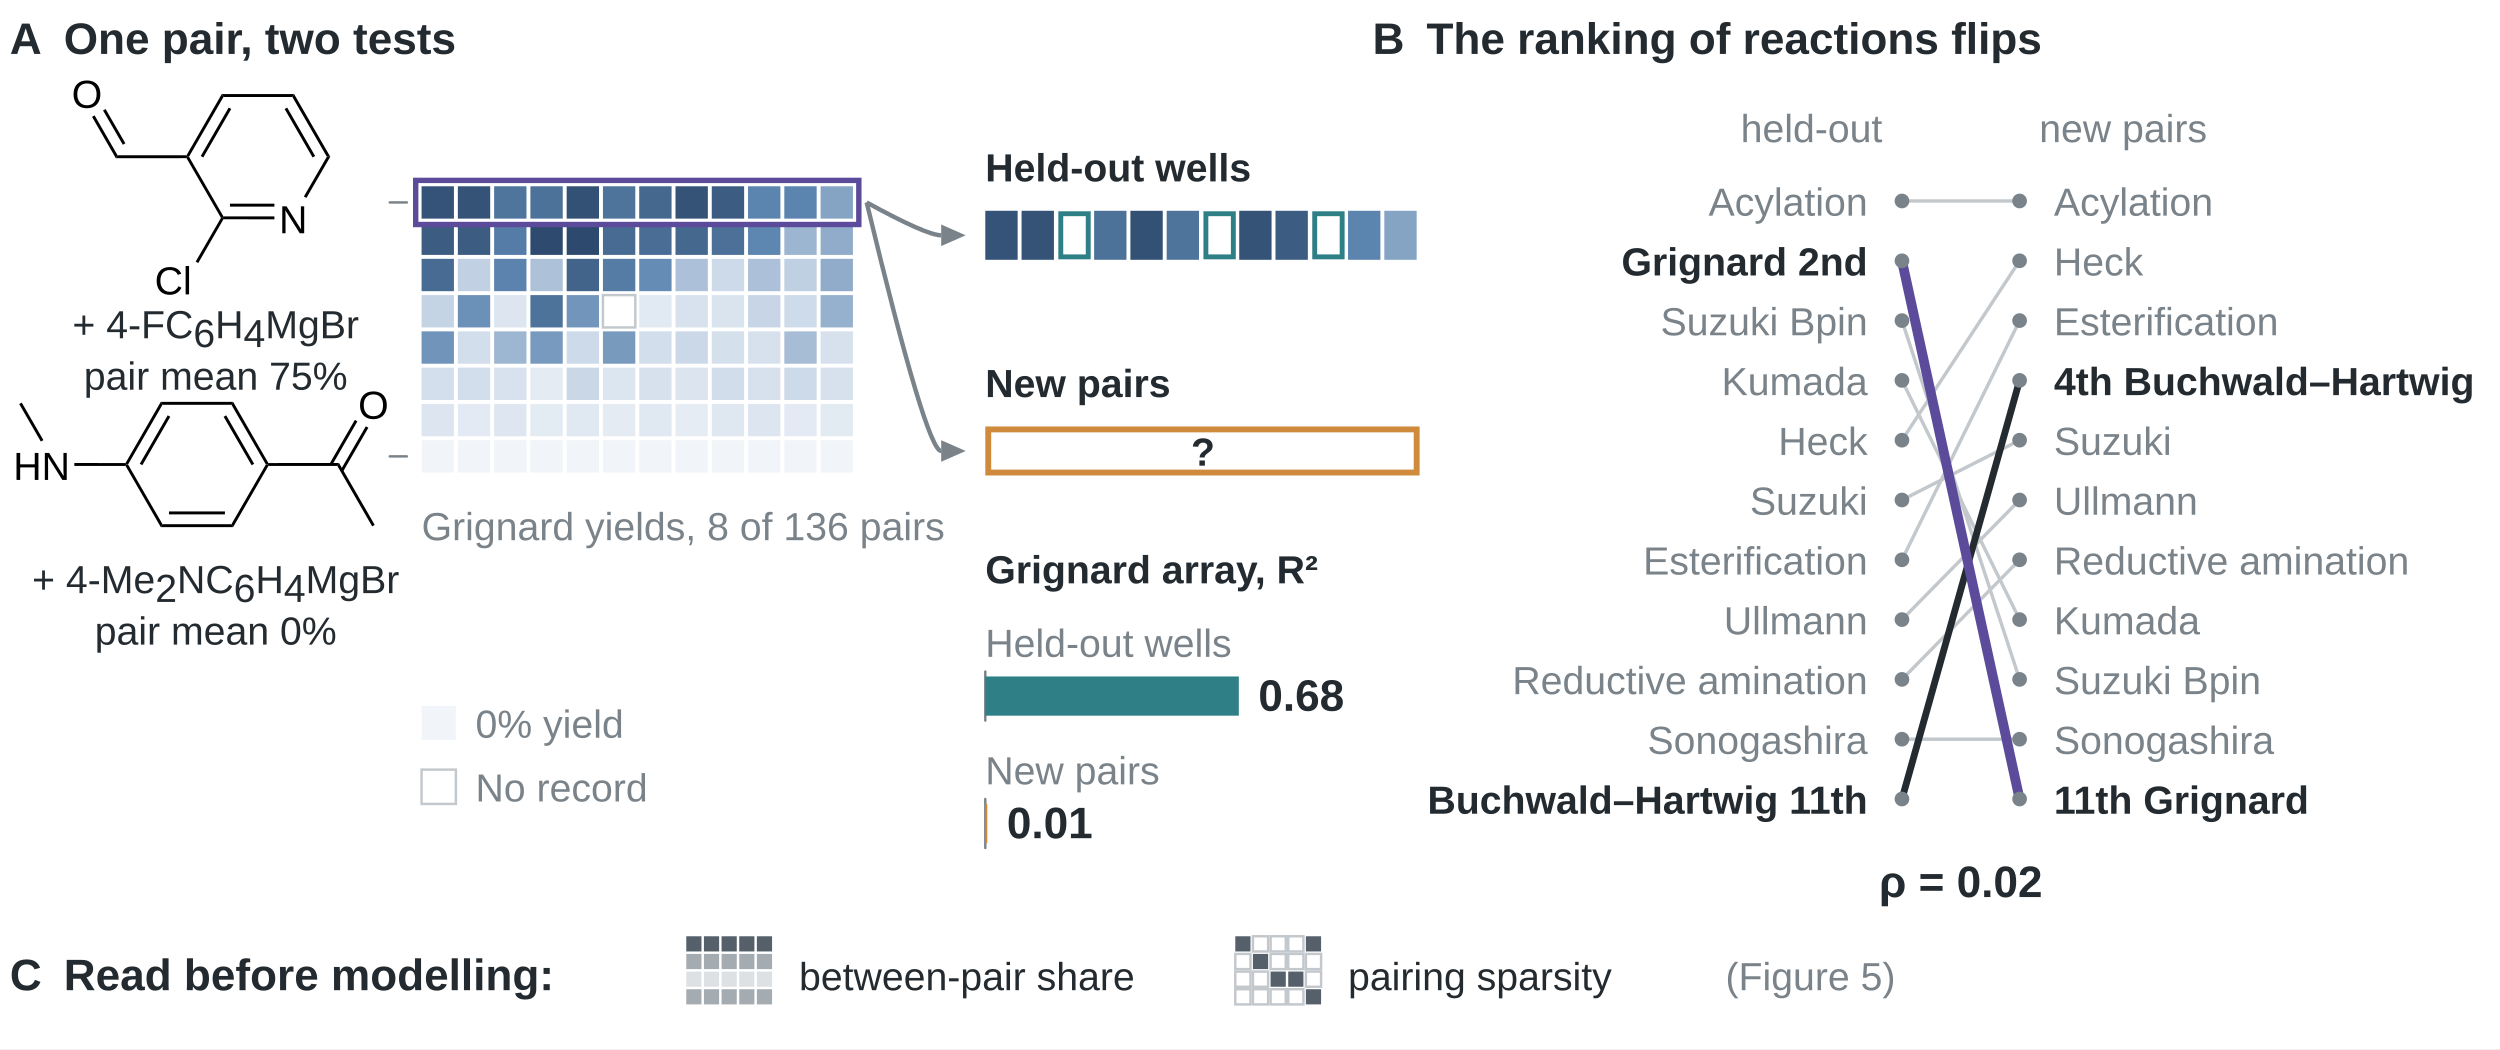
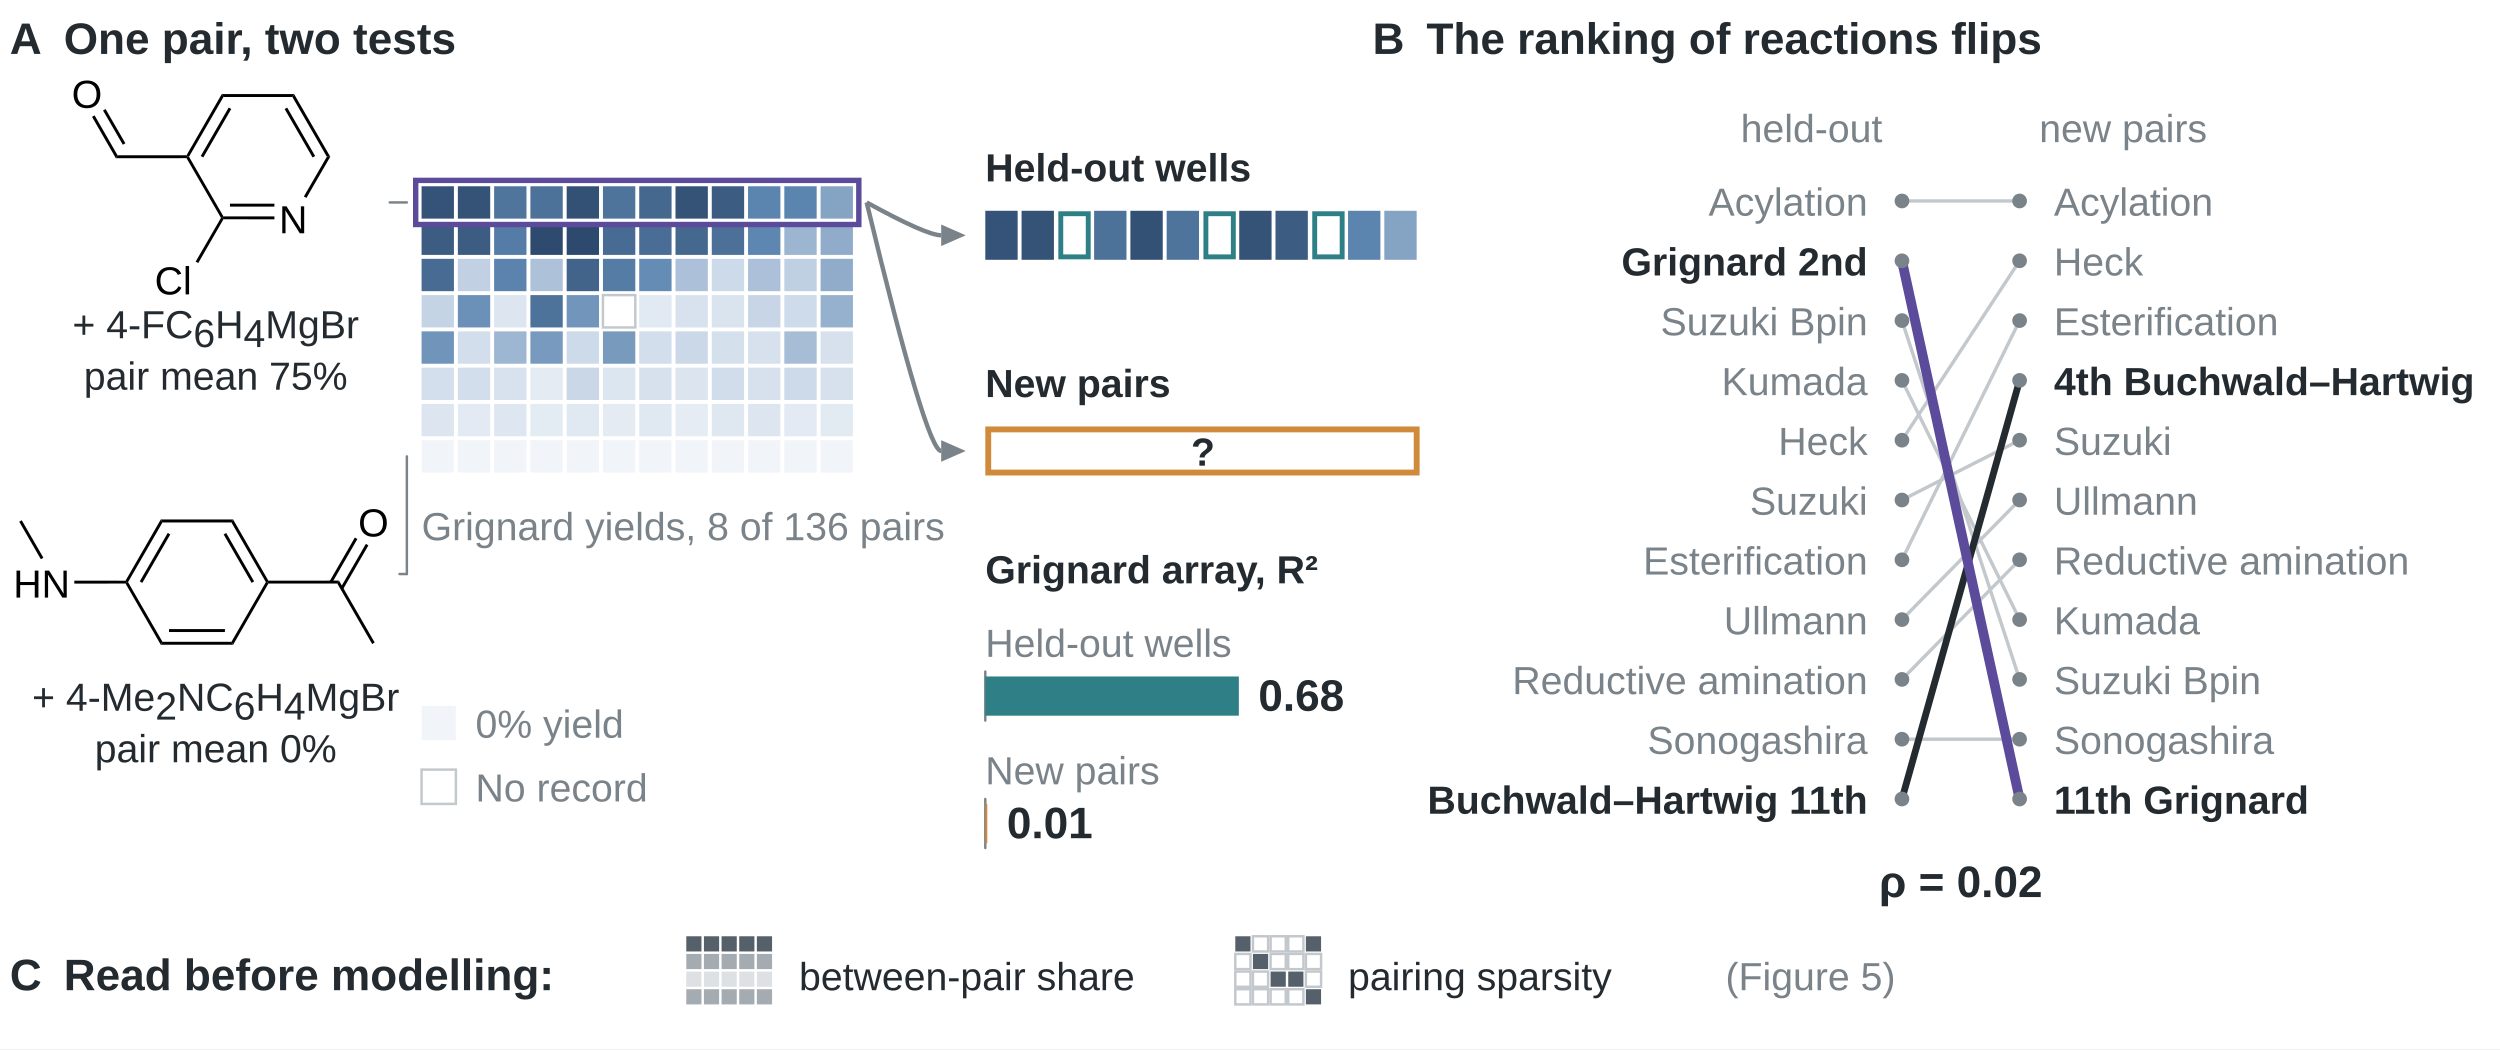
<svg xmlns="http://www.w3.org/2000/svg" width="180mm" height="75.529mm" viewBox="0 0 510 214">
  <rect width="510" height="214" fill="white" />
  <g id="A-one-pair-two-tests">
    <text x="2.0" y="11.0" font-family="Arial" font-size="9" font-weight="bold" text-anchor="start" fill="#242b30">A</text>
    <text x="13.0" y="11.0" font-family="Arial" font-size="9" font-weight="bold" text-anchor="start" fill="#242b30">One pair, two tests</text>
    <g id="A-measured-cells">
      <rect x="86" y="38" width="6.6" height="6.6" rx="0" fill="#355379" stroke="none" stroke-width="0.5" />
      <rect x="93.4" y="38" width="6.6" height="6.6" rx="0" fill="#345377" stroke="none" stroke-width="0.5" />
      <rect x="100.8" y="38" width="6.6" height="6.6" rx="0" fill="#4f759d" stroke="none" stroke-width="0.5" />
      <rect x="108.2" y="38" width="6.6" height="6.6" rx="0" fill="#4d729a" stroke="none" stroke-width="0.5" />
      <rect x="115.6" y="38" width="6.6" height="6.6" rx="0" fill="#335175" stroke="none" stroke-width="0.5" />
      <rect x="123" y="38" width="6.6" height="6.6" rx="0" fill="#4f749c" stroke="none" stroke-width="0.5" />
      <rect x="130.4" y="38" width="6.6" height="6.6" rx="0" fill="#45688e" stroke="none" stroke-width="0.5" />
      <rect x="137.8" y="38" width="6.6" height="6.6" rx="0" fill="#345377" stroke="none" stroke-width="0.5" />
      <rect x="145.2" y="38" width="6.6" height="6.6" rx="0" fill="#3c5c82" stroke="none" stroke-width="0.5" />
      <rect x="152.6" y="38" width="6.6" height="6.6" rx="0" fill="#5b84ae" stroke="none" stroke-width="0.5" />
      <rect x="160" y="38" width="6.6" height="6.6" rx="0" fill="#5b84ae" stroke="none" stroke-width="0.5" />
      <rect x="167.4" y="38" width="6.6" height="6.6" rx="0" fill="#85a4c4" stroke="none" stroke-width="0.5" />
      <rect x="86" y="45.4" width="6.6" height="6.6" rx="0" fill="#3c5c82" stroke="none" stroke-width="0.5" />
      <rect x="93.4" y="45.4" width="6.6" height="6.6" rx="0" fill="#3c5c82" stroke="none" stroke-width="0.5" />
      <rect x="100.8" y="45.4" width="6.6" height="6.6" rx="0" fill="#557ca6" stroke="none" stroke-width="0.5" />
      <rect x="108.2" y="45.4" width="6.6" height="6.6" rx="0" fill="#2e4b6f" stroke="none" stroke-width="0.5" />
      <rect x="115.6" y="45.4" width="6.6" height="6.6" rx="0" fill="#2d496d" stroke="none" stroke-width="0.5" />
      <rect x="123" y="45.4" width="6.6" height="6.6" rx="0" fill="#486b93" stroke="none" stroke-width="0.5" />
      <rect x="130.4" y="45.4" width="6.6" height="6.6" rx="0" fill="#496d95" stroke="none" stroke-width="0.5" />
      <rect x="137.8" y="45.4" width="6.6" height="6.6" rx="0" fill="#45688e" stroke="none" stroke-width="0.5" />
      <rect x="145.2" y="45.4" width="6.6" height="6.6" rx="0" fill="#4c7098" stroke="none" stroke-width="0.5" />
      <rect x="152.6" y="45.4" width="6.6" height="6.6" rx="0" fill="#5d86b0" stroke="none" stroke-width="0.5" />
      <rect x="160" y="45.4" width="6.6" height="6.6" rx="0" fill="#9cb5d0" stroke="none" stroke-width="0.5" />
      <rect x="167.4" y="45.4" width="6.6" height="6.6" rx="0" fill="#90acca" stroke="none" stroke-width="0.5" />
      <rect x="86" y="52.8" width="6.6" height="6.6" rx="0" fill="#486b93" stroke="none" stroke-width="0.5" />
      <rect x="93.4" y="52.8" width="6.6" height="6.6" rx="0" fill="#c1d1e3" stroke="none" stroke-width="0.5" />
      <rect x="100.8" y="52.8" width="6.6" height="6.6" rx="0" fill="#5b83ad" stroke="none" stroke-width="0.5" />
      <rect x="108.2" y="52.8" width="6.6" height="6.6" rx="0" fill="#adc2d9" stroke="none" stroke-width="0.5" />
      <rect x="115.6" y="52.8" width="6.6" height="6.6" rx="0" fill="#42648a" stroke="none" stroke-width="0.5" />
      <rect x="123" y="52.8" width="6.6" height="6.6" rx="0" fill="#557ca4" stroke="none" stroke-width="0.5" />
      <rect x="130.4" y="52.8" width="6.6" height="6.6" rx="0" fill="#648cb4" stroke="none" stroke-width="0.5" />
      <rect x="137.8" y="52.8" width="6.6" height="6.6" rx="0" fill="#acc1d9" stroke="none" stroke-width="0.5" />
      <rect x="145.2" y="52.8" width="6.6" height="6.6" rx="0" fill="#cddae9" stroke="none" stroke-width="0.5" />
      <rect x="152.6" y="52.8" width="6.6" height="6.6" rx="0" fill="#acc1d9" stroke="none" stroke-width="0.5" />
      <rect x="160" y="52.8" width="6.6" height="6.6" rx="0" fill="#c0d0e3" stroke="none" stroke-width="0.5" />
      <rect x="167.4" y="52.8" width="6.6" height="6.6" rx="0" fill="#90acca" stroke="none" stroke-width="0.5" />
      <rect x="86" y="60.2" width="6.6" height="6.6" rx="0" fill="#c5d4e5" stroke="none" stroke-width="0.5" />
      <rect x="93.4" y="60.2" width="6.6" height="6.6" rx="0" fill="#6c91b8" stroke="none" stroke-width="0.5" />
      <rect x="100.8" y="60.2" width="6.6" height="6.6" rx="0" fill="#dce5f0" stroke="none" stroke-width="0.5" />
      <rect x="108.2" y="60.2" width="6.6" height="6.6" rx="0" fill="#4e739b" stroke="none" stroke-width="0.5" />
      <rect x="115.6" y="60.2" width="6.6" height="6.6" rx="0" fill="#7296bb" stroke="none" stroke-width="0.5" />
      <rect x="123" y="60.2" width="6.6" height="6.6" rx="0" fill="#ffffff" stroke="#c3c8cd" stroke-width="0.5" />
      <rect x="130.4" y="60.2" width="6.6" height="6.6" rx="0" fill="#e1e9f2" stroke="none" stroke-width="0.5" />
      <rect x="137.8" y="60.2" width="6.6" height="6.6" rx="0" fill="#d8e2ee" stroke="none" stroke-width="0.5" />
      <rect x="145.2" y="60.2" width="6.6" height="6.6" rx="0" fill="#dae4ef" stroke="none" stroke-width="0.5" />
      <rect x="152.6" y="60.2" width="6.6" height="6.6" rx="0" fill="#c7d5e6" stroke="none" stroke-width="0.5" />
      <rect x="160" y="60.2" width="6.6" height="6.6" rx="0" fill="#cedbea" stroke="none" stroke-width="0.5" />
      <rect x="167.4" y="60.2" width="6.6" height="6.6" rx="0" fill="#96b1cd" stroke="none" stroke-width="0.5" />
      <rect x="86" y="67.6" width="6.6" height="6.6" rx="0" fill="#7094ba" stroke="none" stroke-width="0.5" />
      <rect x="93.4" y="67.6" width="6.6" height="6.6" rx="0" fill="#d2deeb" stroke="none" stroke-width="0.5" />
      <rect x="100.8" y="67.6" width="6.6" height="6.6" rx="0" fill="#9db6d1" stroke="none" stroke-width="0.5" />
      <rect x="108.2" y="67.6" width="6.6" height="6.6" rx="0" fill="#789abe" stroke="none" stroke-width="0.5" />
      <rect x="115.6" y="67.6" width="6.6" height="6.6" rx="0" fill="#cddae9" stroke="none" stroke-width="0.5" />
      <rect x="123" y="67.6" width="6.6" height="6.6" rx="0" fill="#779abd" stroke="none" stroke-width="0.5" />
      <rect x="130.4" y="67.6" width="6.6" height="6.6" rx="0" fill="#d2deeb" stroke="none" stroke-width="0.5" />
      <rect x="137.8" y="67.6" width="6.6" height="6.6" rx="0" fill="#cad8e8" stroke="none" stroke-width="0.5" />
      <rect x="145.2" y="67.6" width="6.6" height="6.6" rx="0" fill="#d5e0ed" stroke="none" stroke-width="0.5" />
      <rect x="152.6" y="67.6" width="6.6" height="6.6" rx="0" fill="#d6e1ed" stroke="none" stroke-width="0.5" />
      <rect x="160" y="67.6" width="6.6" height="6.6" rx="0" fill="#a6bdd5" stroke="none" stroke-width="0.5" />
      <rect x="167.4" y="67.6" width="6.6" height="6.6" rx="0" fill="#d6e1ed" stroke="none" stroke-width="0.5" />
      <rect x="86" y="75" width="6.6" height="6.6" rx="0" fill="#d3dfec" stroke="none" stroke-width="0.5" />
      <rect x="93.4" y="75" width="6.6" height="6.6" rx="0" fill="#d2deeb" stroke="none" stroke-width="0.5" />
      <rect x="100.8" y="75" width="6.6" height="6.6" rx="0" fill="#d7e2ee" stroke="none" stroke-width="0.5" />
      <rect x="108.2" y="75" width="6.6" height="6.6" rx="0" fill="#e4ebf3" stroke="none" stroke-width="0.5" />
      <rect x="115.6" y="75" width="6.6" height="6.6" rx="0" fill="#c9d7e7" stroke="none" stroke-width="0.5" />
      <rect x="123" y="75" width="6.6" height="6.6" rx="0" fill="#dce6f0" stroke="none" stroke-width="0.5" />
      <rect x="130.4" y="75" width="6.6" height="6.6" rx="0" fill="#d6e1ed" stroke="none" stroke-width="0.5" />
      <rect x="137.8" y="75" width="6.6" height="6.6" rx="0" fill="#dbe4ef" stroke="none" stroke-width="0.5" />
      <rect x="145.2" y="75" width="6.6" height="6.6" rx="0" fill="#d1ddeb" stroke="none" stroke-width="0.5" />
      <rect x="152.6" y="75" width="6.6" height="6.6" rx="0" fill="#d6e1ed" stroke="none" stroke-width="0.5" />
      <rect x="160" y="75" width="6.6" height="6.6" rx="0" fill="#cddae9" stroke="none" stroke-width="0.5" />
      <rect x="167.4" y="75" width="6.6" height="6.6" rx="0" fill="#d6e1ed" stroke="none" stroke-width="0.5" />
      <rect x="86" y="82.4" width="6.6" height="6.6" rx="0" fill="#dde6f0" stroke="none" stroke-width="0.5" />
      <rect x="93.4" y="82.4" width="6.6" height="6.6" rx="0" fill="#e3eaf3" stroke="none" stroke-width="0.5" />
      <rect x="100.8" y="82.4" width="6.6" height="6.6" rx="0" fill="#dee7f1" stroke="none" stroke-width="0.5" />
      <rect x="108.2" y="82.4" width="6.6" height="6.6" rx="0" fill="#e4ecf3" stroke="none" stroke-width="0.5" />
      <rect x="115.6" y="82.4" width="6.6" height="6.6" rx="0" fill="#e0e9f2" stroke="none" stroke-width="0.5" />
      <rect x="123" y="82.4" width="6.6" height="6.6" rx="0" fill="#e4ebf3" stroke="none" stroke-width="0.5" />
      <rect x="130.4" y="82.4" width="6.6" height="6.6" rx="0" fill="#e0e8f1" stroke="none" stroke-width="0.5" />
      <rect x="137.8" y="82.4" width="6.6" height="6.6" rx="0" fill="#e5ecf4" stroke="none" stroke-width="0.5" />
      <rect x="145.2" y="82.4" width="6.6" height="6.6" rx="0" fill="#dfe7f1" stroke="none" stroke-width="0.5" />
      <rect x="152.6" y="82.4" width="6.6" height="6.6" rx="0" fill="#dde6f0" stroke="none" stroke-width="0.5" />
      <rect x="160" y="82.4" width="6.6" height="6.6" rx="0" fill="#e3eaf3" stroke="none" stroke-width="0.5" />
      <rect x="167.4" y="82.4" width="6.6" height="6.6" rx="0" fill="#e2eaf2" stroke="none" stroke-width="0.5" />
      <rect x="86" y="89.8" width="6.6" height="6.6" rx="0" fill="#f1f5f9" stroke="none" stroke-width="0.5" />
      <rect x="93.4" y="89.8" width="6.6" height="6.6" rx="0" fill="#f1f5f9" stroke="none" stroke-width="0.5" />
      <rect x="100.8" y="89.8" width="6.6" height="6.6" rx="0" fill="#f1f5f9" stroke="none" stroke-width="0.5" />
      <rect x="108.2" y="89.8" width="6.6" height="6.6" rx="0" fill="#f1f5f9" stroke="none" stroke-width="0.5" />
      <rect x="115.6" y="89.8" width="6.6" height="6.6" rx="0" fill="#f1f5f9" stroke="none" stroke-width="0.5" />
      <rect x="123" y="89.8" width="6.6" height="6.6" rx="0" fill="#f1f5f9" stroke="none" stroke-width="0.5" />
      <rect x="130.4" y="89.8" width="6.6" height="6.6" rx="0" fill="#f1f5f9" stroke="none" stroke-width="0.5" />
      <rect x="137.8" y="89.8" width="6.6" height="6.6" rx="0" fill="#f1f5f9" stroke="none" stroke-width="0.5" />
      <rect x="145.2" y="89.8" width="6.6" height="6.6" rx="0" fill="#f1f5f9" stroke="none" stroke-width="0.5" />
      <rect x="152.6" y="89.8" width="6.6" height="6.6" rx="0" fill="#f1f5f9" stroke="none" stroke-width="0.5" />
      <rect x="160" y="89.8" width="6.6" height="6.6" rx="0" fill="#f1f5f9" stroke="none" stroke-width="0.5" />
      <rect x="167.4" y="89.8" width="6.6" height="6.6" rx="0" fill="#f1f5f9" stroke="none" stroke-width="0.5" />
    </g>
    <rect x="84.8" y="36.8" width="90.4" height="9" rx="0" fill="none" stroke="#5B4B9A" stroke-width="1.1" />
    <text x="86.0" y="110.2" font-family="Arial" font-size="8" font-weight="normal" text-anchor="start" fill="#7a8389">Grignard yields, 8 of 136 pairs</text>
    <g id="A-native-chemistry">
      <g id="native_chloronicotinaldehyde_1" transform="translate(12.5 12.575)">
        <g style="background-color: #ffffff00" transform="scale(0.75) translate(-0 -0)">
          <text x="0" y="0" stroke="none" fill="#000000" transform="matrix(0.0666667 0 0 0.0666667 2.83579 12.5709)" font-style="normal" font-weight="normal" font-size="160px" font-family="Arial">
O</text>
          <text x="0" y="0" stroke="none" fill="#000000" transform="matrix(0.0666667 0 0 0.0666667 59.2362 46.6903)" font-style="normal" font-weight="normal" font-size="160px" font-family="Arial">
N</text>
          <text x="0" y="0" stroke="none" fill="#000000" transform="matrix(0.0666667 0 0 0.0666667 25.3997 63.318)" font-style="normal" font-weight="normal" font-size="160px" font-family="Arial">
Cl</text>
          <path stroke="none" fill="#000000" transform="matrix(0.0666667 0 0 0.0666667 -311 -429)" d="M 4790.47,6660.26 L 4800.86,6654.26 L 4894.61,6817.08 L 4887.68,6829.09 L 4790.47,6660.26 Z " />
          <path stroke="none" fill="#000000" transform="matrix(0.0666667 0 0 0.0666667 -311 -429)" d="M 4835.36,6634.34 L 4845.75,6628.34 L 4926.44,6768.1 L 4916.05,6774.1 L 4835.36,6634.34 Z " />
          <path stroke="none" fill="#000000" transform="matrix(0.0666667 0 0 0.0666667 -311 -429)" d="M 4887.68,6829.09 L 4894.61,6817.08 L 5175.93,6817.08 L 5179.32,6822.94 L 5175.93,6828.8 L 4887.68,6829.09 Z " />
          <path stroke="none" fill="#000000" transform="matrix(0.0666667 0 0 0.0666667 -311 -429)" d="M 5186.08,6822.94 L 5179.32,6822.94 L 5175.93,6817.08 L 5319.77,6567.38 L 5326.7,6579.38 L 5186.08,6822.94 Z " />
          <path stroke="none" fill="#000000" transform="matrix(0.0666667 0 0 0.0666667 -311 -429)" d="M 5244.37,6825.94 L 5233.98,6819.94 L 5348.05,6622.36 L 5358.44,6628.36 L 5244.37,6825.94 Z " />
          <path stroke="none" fill="#000000" transform="matrix(0.0666667 0 0 0.0666667 -311 -429)" d="M 5326.7,6579.38 L 5319.77,6567.38 L 5614.87,6567.38 L 5607.93,6579.38 L 5326.7,6579.38 Z " />
          <path stroke="none" fill="#000000" transform="matrix(0.0666667 0 0 0.0666667 -311 -429)" d="M 5607.93,6579.38 L 5614.87,6567.38 L 5762.46,6823.01 L 5748.59,6823.02 L 5607.93,6579.38 Z " />
          <path stroke="none" fill="#000000" transform="matrix(0.0666667 0 0 0.0666667 -311 -429)" d="M 5576.19,6628.36 L 5586.58,6622.36 L 5700.65,6819.94 L 5690.26,6825.94 L 5576.19,6628.36 Z " />
          <path stroke="none" fill="#000000" transform="matrix(0.0666667 0 0 0.0666667 -311 -429)" d="M 5748.59,6823.02 L 5762.46,6823.01 L 5665.22,6990.99 L 5654.83,6984.99 L 5748.59,6823.02 Z " />
          <path stroke="none" fill="#000000" transform="matrix(0.0666667 0 0 0.0666667 -311 -429)" d="M 5534.54,7066.35 L 5534.54,7078.35 L 5326.67,7078.16 L 5323.32,7072.35 L 5326.73,7066.55 L 5534.54,7066.35 Z " />
          <path stroke="none" fill="#000000" transform="matrix(0.0666667 0 0 0.0666667 -311 -429)" d="M 5534.54,7014.51 L 5534.54,7026.51 L 5353.25,7026.51 L 5353.25,7014.51 L 5534.54,7014.51 Z " />
          <path stroke="none" fill="#000000" transform="matrix(0.0666667 0 0 0.0666667 -311 -429)" d="M 5316.58,7072.41 L 5323.32,7072.35 L 5326.67,7078.16 L 5223.73,7256.85 L 5213.33,7250.85 L 5316.58,7072.41 Z " />
          <path stroke="none" fill="#000000" transform="matrix(0.0666667 0 0 0.0666667 -311 -429)" d="M 5326.73,7066.55 L 5323.32,7072.35 L 5316.58,7072.41 L 5175.93,6828.8 L 5179.32,6822.94 L 5186.08,6822.94 L 5326.73,7066.55 Z " />
        </g>
      </g>
      <text x="44.0" y="69.0" font-family="Arial" font-size="8" text-anchor="start" fill="#242b30">
        <tspan x="14.77" y="69.0">+ 4-FC</tspan>
        <tspan x="39.441" y="70.8">6</tspan>
        <tspan x="43.891" y="69.0">H</tspan>
        <tspan x="49.668" y="70.8">4</tspan>
        <tspan x="54.117" y="69.0">MgBr</tspan>
      </text>
      <text x="44.0" y="79.5" font-family="Arial" font-size="8" font-weight="normal" text-anchor="middle" fill="#242b30">pair mean 75%</text>
      <line x1="79.5" y1="41.3" x2="83.0" y2="41.3" stroke="#7a8389" stroke-width="0.5" stroke-linecap="round" />
-       <g id="native_methylamino_acetophenone_2" transform="translate(0.5 76.225)">
+       <g id="native_methylamino_acetophenone_2" transform="translate(0.5 100.225)">
        <g style="background-color: #ffffff00" transform="scale(0.75) translate(-0 -0)">
          <text x="0" y="0" stroke="none" fill="#000000" transform="matrix(0.0666667 0 0 0.0666667 2.94844 28.9062)" font-style="normal" font-weight="normal" font-size="160px" font-family="Arial">
HN</text>
          <text x="0" y="0" stroke="none" fill="#000000" transform="matrix(0.0666667 0 0 0.0666667 96.7547 12.2785)" font-style="normal" font-weight="normal" font-size="160px" font-family="Arial">
O</text>
          <path stroke="none" fill="#000000" transform="matrix(0.0666667 0 0 0.0666667 -295 -440)" d="M 4493.35,6724.18 L 4503.74,6718.18 L 4592.01,6871.06 L 4581.62,6877.06 L 4493.35,6724.18 Z " />
          <path stroke="none" fill="#000000" transform="matrix(0.0666667 0 0 0.0666667 -295 -440)" d="M 4718.23,6976.59 L 4718.23,6964.59 L 4927.13,6964.79 L 4930.55,6970.59 L 4927.13,6976.4 L 4718.23,6976.59 Z " />
          <path stroke="none" fill="#000000" transform="matrix(0.0666667 0 0 0.0666667 -295 -440)" d="M 4937.31,6970.59 L 4930.55,6970.59 L 4927.13,6964.79 L 5071,6715.03 L 5077.93,6727.04 L 4937.31,6970.59 Z " />
          <path stroke="none" fill="#000000" transform="matrix(0.0666667 0 0 0.0666667 -295 -440)" d="M 4995.6,6973.59 L 4985.21,6967.59 L 5099.28,6770.02 L 5109.67,6776.02 L 4995.6,6973.59 Z " />
          <path stroke="none" fill="#000000" transform="matrix(0.0666667 0 0 0.0666667 -295 -440)" d="M 5077.93,6727.04 L 5071,6715.03 L 5366.1,6715.03 L 5359.16,6727.04 L 5077.93,6727.04 Z " />
          <path stroke="none" fill="#000000" transform="matrix(0.0666667 0 0 0.0666667 -295 -440)" d="M 5359.16,6727.04 L 5366.1,6715.03 L 5509.93,6964.73 L 5506.55,6970.59 L 5499.78,6970.59 L 5359.16,6727.04 Z " />
          <path stroke="none" fill="#000000" transform="matrix(0.0666667 0 0 0.0666667 -295 -440)" d="M 5327.42,6776.02 L 5337.81,6770.02 L 5451.88,6967.59 L 5441.49,6973.59 L 5327.42,6776.02 Z " />
          <path stroke="none" fill="#000000" transform="matrix(0.0666667 0 0 0.0666667 -295 -440)" d="M 5509.93,6976.45 L 5506.55,6970.59 L 5509.93,6964.73 L 5798.1,6964.44 L 5791.16,6976.45 L 5509.93,6976.45 Z " />
          <path stroke="none" fill="#000000" transform="matrix(0.0666667 0 0 0.0666667 -295 -440)" d="M 5791.16,6976.45 L 5798.1,6964.44 L 5943.74,7217.01 L 5933.35,7223.01 L 5791.16,6976.45 Z " />
          <path stroke="none" fill="#000000" transform="matrix(0.0666667 0 0 0.0666667 -295 -440)" d="M 5769.81,6973.59 L 5759.42,6967.59 L 5862.69,6788.72 L 5873.09,6794.72 L 5769.81,6973.59 Z " />
          <path stroke="none" fill="#000000" transform="matrix(0.0666667 0 0 0.0666667 -295 -440)" d="M 5814.71,6999.51 L 5804.32,6993.51 L 5907.59,6814.64 L 5917.98,6820.64 L 5814.71,6999.51 Z " />
          <path stroke="none" fill="#000000" transform="matrix(0.0666667 0 0 0.0666667 -295 -440)" d="M 5499.78,6970.59 L 5506.55,6970.59 L 5509.93,6976.45 L 5366.1,7226.16 L 5359.16,7214.15 L 5499.78,6970.59 Z " />
          <path stroke="none" fill="#000000" transform="matrix(0.0666667 0 0 0.0666667 -295 -440)" d="M 5359.16,7214.15 L 5366.1,7226.16 L 5071,7226.16 L 5077.93,7214.15 L 5359.16,7214.15 Z " />
          <path stroke="none" fill="#000000" transform="matrix(0.0666667 0 0 0.0666667 -295 -440)" d="M 5332.62,7162.17 L 5332.62,7174.17 L 5104.48,7174.17 L 5104.48,7162.17 L 5332.62,7162.17 Z " />
          <path stroke="none" fill="#000000" transform="matrix(0.0666667 0 0 0.0666667 -295 -440)" d="M 5077.93,7214.15 L 5071,7226.16 L 4927.13,6976.4 L 4930.55,6970.59 L 4937.31,6970.59 L 5077.93,7214.15 Z " />
        </g>
      </g>
-       <text x="44.0" y="121.0" font-family="Arial" font-size="8" text-anchor="start" fill="#242b30">
-         <tspan x="6.543" y="121.0">+ 4-Me</tspan>
-         <tspan x="31.664" y="122.8">2</tspan>
-         <tspan x="36.113" y="121.0">NC</tspan>
-         <tspan x="47.668" y="122.8">6</tspan>
-         <tspan x="52.117" y="121.0">H</tspan>
-         <tspan x="57.895" y="122.8">4</tspan>
-         <tspan x="62.344" y="121.0">MgBr</tspan>
+       <text x="44.0" y="145.0" font-family="Arial" font-size="8" text-anchor="start" fill="#242b30">
+         <tspan x="6.543" y="145.0">+ 4-Me</tspan>
+         <tspan x="31.664" y="146.8">2</tspan>
+         <tspan x="36.113" y="145.0">NC</tspan>
+         <tspan x="47.668" y="146.8">6</tspan>
+         <tspan x="52.117" y="145.0">H</tspan>
+         <tspan x="57.895" y="146.8">4</tspan>
+         <tspan x="62.344" y="145.0">MgBr</tspan>
      </text>
-       <text x="44.0" y="131.5" font-family="Arial" font-size="8" font-weight="normal" text-anchor="middle" fill="#242b30">pair mean 0%</text>
-       <line x1="79.5" y1="93.1" x2="83.0" y2="93.1" stroke="#7a8389" stroke-width="0.5" stroke-linecap="round" />
+       <text x="44.0" y="155.5" font-family="Arial" font-size="8" font-weight="normal" text-anchor="middle" fill="#242b30">pair mean 0%</text>
+       <line x1="81.5" y1="117.1" x2="83.0" y2="117.1" stroke="#7a8389" stroke-width="0.5" stroke-linecap="round" />
+       <line x1="83.0" y1="117.1" x2="83.0" y2="93.1" stroke="#7a8389" stroke-width="0.5" stroke-linecap="round" />
    </g>
    <rect x="86" y="144" width="7" height="7" rx="0" fill="#f1f5f9" stroke="none" stroke-width="0.5" />
    <text x="97.0" y="150.5" font-family="Arial" font-size="8" font-weight="normal" text-anchor="start" fill="#7a8389">0% yield</text>
    <rect x="86" y="157" width="7" height="7" rx="0" fill="#ffffff" stroke="#c3c8cd" stroke-width="0.5" />
    <text x="97.0" y="163.5" font-family="Arial" font-size="8" font-weight="normal" text-anchor="start" fill="#7a8389">No record</text>
    <g id="A-two-test-branches">
      <path d="M176.8,41.3 Q189.0,48.0 192.0,48.0" fill="none" stroke="#7a8389" stroke-width="0.9" />
      <path d="M197.0,48.0 L192.0,50.2 L192.0,45.8z" fill="#7a8389" />
      <path d="M176.8,41.3 Q189.0,92.0 192.0,92.0" fill="none" stroke="#7a8389" stroke-width="0.9" />
      <path d="M197.0,92.0 L192.0,94.2 L192.0,89.8z" fill="#7a8389" />
      <text x="201.0" y="37.0" font-family="Arial" font-size="8" font-weight="bold" text-anchor="start" fill="#242b30">Held-out wells</text>
      <rect x="201" y="43" width="6.6" height="10" rx="0" fill="#355379" stroke="none" stroke-width="1.0" />
      <rect x="208.4" y="43" width="6.6" height="10" rx="0" fill="#345377" stroke="none" stroke-width="1.0" />
      <rect x="216.4" y="43.6" width="5.6" height="8.8" rx="0" fill="white" stroke="#2E7F86" stroke-width="1.0" />
      <rect x="223.2" y="43" width="6.6" height="10" rx="0" fill="#4d729a" stroke="none" stroke-width="1.0" />
      <rect x="230.6" y="43" width="6.6" height="10" rx="0" fill="#335175" stroke="none" stroke-width="1.0" />
      <rect x="238" y="43" width="6.6" height="10" rx="0" fill="#4f749c" stroke="none" stroke-width="1.0" />
      <rect x="246" y="43.6" width="5.6" height="8.8" rx="0" fill="white" stroke="#2E7F86" stroke-width="1.0" />
      <rect x="252.8" y="43" width="6.6" height="10" rx="0" fill="#345377" stroke="none" stroke-width="1.0" />
      <rect x="260.2" y="43" width="6.6" height="10" rx="0" fill="#3c5c82" stroke="none" stroke-width="1.0" />
      <rect x="268.2" y="43.6" width="5.6" height="8.8" rx="0" fill="white" stroke="#2E7F86" stroke-width="1.0" />
      <rect x="275" y="43" width="6.6" height="10" rx="0" fill="#5b84ae" stroke="none" stroke-width="1.0" />
      <rect x="282.4" y="43" width="6.6" height="10" rx="0" fill="#85a4c4" stroke="none" stroke-width="1.0" />
      <text x="201.0" y="81.0" font-family="Arial" font-size="8" font-weight="bold" text-anchor="start" fill="#242b30">New pairs</text>
      <rect x="201.6" y="87.6" width="87.4" height="8.8" rx="0" fill="white" stroke="#D08A3C" stroke-width="1.2" />
      <text x="245.4" y="95.0" font-family="Arial" font-size="8" font-weight="bold" text-anchor="middle" fill="#242b30">?</text>
    </g>
    <g id="A-common-zero-scores">
      <text x="201.0" y="119.0" font-family="Arial" font-size="8" font-weight="bold" text-anchor="start" fill="#242b30">Grignard array, R²</text>
      <line x1="201.0" y1="137.0" x2="201.0" y2="147.0" stroke="#7a8389" stroke-width="0.5" stroke-linecap="round" />
      <text x="201.0" y="134.0" font-family="Arial" font-size="8" font-weight="normal" text-anchor="start" fill="#7a8389">Held-out wells</text>
      <g id="A-score-held-out">
        <rect x="201" y="138" width="51.722" height="8" rx="0" fill="#2E7F86" stroke="none" stroke-width="0.6" />
      </g>
      <text x="256.7" y="145.0" font-family="Arial" font-size="9" font-weight="bold" text-anchor="start" fill="#242b30">0.68</text>
      <line x1="201.0" y1="163.0" x2="201.0" y2="173.0" stroke="#7a8389" stroke-width="0.5" stroke-linecap="round" />
      <text x="201.0" y="160.0" font-family="Arial" font-size="8" font-weight="normal" text-anchor="start" fill="#7a8389">New pairs</text>
      <g id="A-score-new-pairs">
        <rect x="201" y="164" width="0.414" height="8" rx="0" fill="#D08A3C" stroke="none" stroke-width="0.6" />
      </g>
      <text x="205.4" y="171.0" font-family="Arial" font-size="9" font-weight="bold" text-anchor="start" fill="#242b30">0.01</text>
    </g>
  </g>
  <g id="B-ranks">
    <text x="280.0" y="11.0" font-family="Arial" font-size="9" font-weight="bold" text-anchor="start" fill="#242b30">B</text>
    <text x="291.0" y="11.0" font-family="Arial" font-size="9" font-weight="bold" text-anchor="start" fill="#242b30">The ranking of reactions flips</text>
    <text x="384.0" y="29.0" font-family="Arial" font-size="8" font-weight="normal" text-anchor="end" fill="#7a8389">held-out</text>
    <text x="416.0" y="29.0" font-family="Arial" font-size="8" font-weight="normal" text-anchor="start" fill="#7a8389">new pairs</text>
    <line x1="388.0" y1="41.0" x2="412.0" y2="41.0" stroke="#c3c8cd" stroke-width="0.7" stroke-linecap="round" />
    <text x="381.0" y="44.0" font-family="Arial" font-size="8" font-weight="normal" text-anchor="end" fill="#7a8389">Acylation</text>
    <text x="419.0" y="44.0" font-family="Arial" font-size="8" font-weight="normal" text-anchor="start" fill="#7a8389">Acylation</text>
    <line x1="388.0" y1="114.2" x2="412.0" y2="65.4" stroke="#c3c8cd" stroke-width="0.7" stroke-linecap="round" />
    <text x="381.0" y="117.2" font-family="Arial" font-size="8" font-weight="normal" text-anchor="end" fill="#7a8389">Esterification</text>
    <text x="419.0" y="68.4" font-family="Arial" font-size="8" font-weight="normal" text-anchor="start" fill="#7a8389">Esterification</text>
    <line x1="388.0" y1="89.8" x2="412.0" y2="53.2" stroke="#c3c8cd" stroke-width="0.7" stroke-linecap="round" />
    <text x="381.0" y="92.8" font-family="Arial" font-size="8" font-weight="normal" text-anchor="end" fill="#7a8389">Heck</text>
    <text x="419.0" y="56.2" font-family="Arial" font-size="8" font-weight="normal" text-anchor="start" fill="#7a8389">Heck</text>
    <line x1="388.0" y1="77.6" x2="412.0" y2="126.4" stroke="#c3c8cd" stroke-width="0.7" stroke-linecap="round" />
    <text x="381.0" y="80.6" font-family="Arial" font-size="8" font-weight="normal" text-anchor="end" fill="#7a8389">Kumada</text>
    <text x="419.0" y="129.4" font-family="Arial" font-size="8" font-weight="normal" text-anchor="start" fill="#7a8389">Kumada</text>
    <line x1="388.0" y1="138.6" x2="412.0" y2="114.2" stroke="#c3c8cd" stroke-width="0.7" stroke-linecap="round" />
    <text x="381.0" y="141.6" font-family="Arial" font-size="8" font-weight="normal" text-anchor="end" fill="#7a8389">Reductive amination</text>
    <text x="419.0" y="117.2" font-family="Arial" font-size="8" font-weight="normal" text-anchor="start" fill="#7a8389">Reductive amination</text>
    <line x1="388.0" y1="150.8" x2="412.0" y2="150.8" stroke="#c3c8cd" stroke-width="0.7" stroke-linecap="round" />
    <text x="381.0" y="153.8" font-family="Arial" font-size="8" font-weight="normal" text-anchor="end" fill="#7a8389">Sonogashira</text>
    <text x="419.0" y="153.8" font-family="Arial" font-size="8" font-weight="normal" text-anchor="start" fill="#7a8389">Sonogashira</text>
    <line x1="388.0" y1="102.0" x2="412.0" y2="89.8" stroke="#c3c8cd" stroke-width="0.7" stroke-linecap="round" />
    <text x="381.0" y="105.0" font-family="Arial" font-size="8" font-weight="normal" text-anchor="end" fill="#7a8389">Suzuki</text>
    <text x="419.0" y="92.8" font-family="Arial" font-size="8" font-weight="normal" text-anchor="start" fill="#7a8389">Suzuki</text>
    <line x1="388.0" y1="65.4" x2="412.0" y2="138.6" stroke="#c3c8cd" stroke-width="0.7" stroke-linecap="round" />
    <text x="381.0" y="68.4" font-family="Arial" font-size="8" font-weight="normal" text-anchor="end" fill="#7a8389">Suzuki Bpin</text>
    <text x="419.0" y="141.6" font-family="Arial" font-size="8" font-weight="normal" text-anchor="start" fill="#7a8389">Suzuki Bpin</text>
    <line x1="388.0" y1="126.4" x2="412.0" y2="102.0" stroke="#c3c8cd" stroke-width="0.7" stroke-linecap="round" />
    <text x="381.0" y="129.4" font-family="Arial" font-size="8" font-weight="normal" text-anchor="end" fill="#7a8389">Ullmann</text>
    <text x="419.0" y="105.0" font-family="Arial" font-size="8" font-weight="normal" text-anchor="start" fill="#7a8389">Ullmann</text>
    <line x1="388.0" y1="163.0" x2="412.0" y2="77.6" stroke="#242b30" stroke-width="1.4" stroke-linecap="round" />
    <text x="381.0" y="166.0" font-family="Arial" font-size="8" font-weight="bold" text-anchor="end" fill="#242b30">Buchwald–Hartwig 11th</text>
    <text x="419.0" y="80.6" font-family="Arial" font-size="8" font-weight="bold" text-anchor="start" fill="#242b30">4th Buchwald–Hartwig</text>
    <line x1="388.0" y1="53.2" x2="412.0" y2="163.0" stroke="#5B4B9A" stroke-width="2.0" stroke-linecap="round" />
    <text x="381.0" y="56.2" font-family="Arial" font-size="8" font-weight="bold" text-anchor="end" fill="#242b30">Grignard 2nd</text>
    <text x="419.0" y="166.0" font-family="Arial" font-size="8" font-weight="bold" text-anchor="start" fill="#242b30">11th Grignard</text>
    <circle cx="388" cy="41.0" r="1.5" fill="#7a8389" />
    <circle cx="412" cy="41.0" r="1.5" fill="#7a8389" />
    <circle cx="388" cy="53.2" r="1.5" fill="#7a8389" />
    <circle cx="412" cy="53.2" r="1.5" fill="#7a8389" />
    <circle cx="388" cy="65.4" r="1.5" fill="#7a8389" />
    <circle cx="412" cy="65.4" r="1.5" fill="#7a8389" />
    <circle cx="388" cy="77.6" r="1.5" fill="#7a8389" />
    <circle cx="412" cy="77.6" r="1.5" fill="#7a8389" />
    <circle cx="388" cy="89.8" r="1.5" fill="#7a8389" />
    <circle cx="412" cy="89.8" r="1.5" fill="#7a8389" />
    <circle cx="388" cy="102.0" r="1.5" fill="#7a8389" />
    <circle cx="412" cy="102.0" r="1.5" fill="#7a8389" />
    <circle cx="388" cy="114.2" r="1.5" fill="#7a8389" />
    <circle cx="412" cy="114.2" r="1.5" fill="#7a8389" />
    <circle cx="388" cy="126.4" r="1.5" fill="#7a8389" />
    <circle cx="412" cy="126.4" r="1.5" fill="#7a8389" />
    <circle cx="388" cy="138.6" r="1.5" fill="#7a8389" />
    <circle cx="412" cy="138.6" r="1.5" fill="#7a8389" />
    <circle cx="388" cy="150.8" r="1.5" fill="#7a8389" />
    <circle cx="412" cy="150.8" r="1.5" fill="#7a8389" />
    <circle cx="388" cy="163.0" r="1.5" fill="#7a8389" />
    <circle cx="412" cy="163.0" r="1.5" fill="#7a8389" />
    <text x="400.0" y="183.0" font-family="Arial" font-size="9" font-weight="bold" text-anchor="middle" fill="#242b30">ρ = 0.02</text>
  </g>
  <g id="C-properties">
    <text x="2.0" y="202.0" font-family="Arial" font-size="9" font-weight="bold" text-anchor="start" fill="#242b30">C</text>
    <text x="13.0" y="202.0" font-family="Arial" font-size="9" font-weight="bold" text-anchor="start" fill="#242b30">Read before modelling:</text>
    <rect x="140" y="191" width="3.1" height="3.1" rx="0" fill="#55606a" stroke="none" stroke-width="0.6" />
    <rect x="143.6" y="191" width="3.1" height="3.1" rx="0" fill="#55606a" stroke="none" stroke-width="0.6" />
    <rect x="147.2" y="191" width="3.1" height="3.1" rx="0" fill="#55606a" stroke="none" stroke-width="0.6" />
    <rect x="150.8" y="191" width="3.1" height="3.1" rx="0" fill="#55606a" stroke="none" stroke-width="0.6" />
    <rect x="154.4" y="191" width="3.1" height="3.1" rx="0" fill="#55606a" stroke="none" stroke-width="0.6" />
    <rect x="140" y="194.6" width="3.1" height="3.1" rx="0" fill="#a4acb2" stroke="none" stroke-width="0.6" />
    <rect x="143.6" y="194.6" width="3.1" height="3.1" rx="0" fill="#a4acb2" stroke="none" stroke-width="0.6" />
    <rect x="147.2" y="194.6" width="3.1" height="3.1" rx="0" fill="#a4acb2" stroke="none" stroke-width="0.6" />
    <rect x="150.8" y="194.6" width="3.1" height="3.1" rx="0" fill="#a4acb2" stroke="none" stroke-width="0.6" />
    <rect x="154.4" y="194.6" width="3.1" height="3.1" rx="0" fill="#a4acb2" stroke="none" stroke-width="0.6" />
    <rect x="140" y="198.2" width="3.1" height="3.1" rx="0" fill="#dde1e4" stroke="none" stroke-width="0.6" />
    <rect x="143.6" y="198.2" width="3.1" height="3.1" rx="0" fill="#dde1e4" stroke="none" stroke-width="0.6" />
    <rect x="147.2" y="198.2" width="3.1" height="3.1" rx="0" fill="#dde1e4" stroke="none" stroke-width="0.6" />
    <rect x="150.8" y="198.2" width="3.1" height="3.1" rx="0" fill="#dde1e4" stroke="none" stroke-width="0.6" />
    <rect x="154.4" y="198.2" width="3.1" height="3.1" rx="0" fill="#dde1e4" stroke="none" stroke-width="0.6" />
    <rect x="140" y="201.8" width="3.1" height="3.1" rx="0" fill="#a4acb2" stroke="none" stroke-width="0.6" />
    <rect x="143.6" y="201.8" width="3.1" height="3.1" rx="0" fill="#a4acb2" stroke="none" stroke-width="0.6" />
    <rect x="147.2" y="201.8" width="3.1" height="3.1" rx="0" fill="#a4acb2" stroke="none" stroke-width="0.6" />
    <rect x="150.8" y="201.8" width="3.1" height="3.1" rx="0" fill="#a4acb2" stroke="none" stroke-width="0.6" />
    <rect x="154.4" y="201.8" width="3.1" height="3.1" rx="0" fill="#a4acb2" stroke="none" stroke-width="0.6" />
    <text x="163.0" y="202.0" font-family="Arial" font-size="8" font-weight="normal" text-anchor="start" fill="#242b30">between-pair share</text>
    <rect x="252" y="191" width="3.1" height="3.1" rx="0" fill="#55606a" stroke="none" stroke-width="0.5" />
    <rect x="255.6" y="191" width="3.1" height="3.1" rx="0" fill="white" stroke="#c3c8cd" stroke-width="0.5" />
    <rect x="259.2" y="191" width="3.1" height="3.1" rx="0" fill="white" stroke="#c3c8cd" stroke-width="0.5" />
    <rect x="262.8" y="191" width="3.1" height="3.1" rx="0" fill="white" stroke="#c3c8cd" stroke-width="0.5" />
    <rect x="266.4" y="191" width="3.1" height="3.1" rx="0" fill="#55606a" stroke="none" stroke-width="0.5" />
    <rect x="252" y="194.6" width="3.1" height="3.1" rx="0" fill="white" stroke="#c3c8cd" stroke-width="0.5" />
    <rect x="255.6" y="194.6" width="3.1" height="3.1" rx="0" fill="#55606a" stroke="none" stroke-width="0.5" />
    <rect x="259.2" y="194.6" width="3.1" height="3.1" rx="0" fill="white" stroke="#c3c8cd" stroke-width="0.5" />
    <rect x="262.8" y="194.6" width="3.1" height="3.1" rx="0" fill="white" stroke="#c3c8cd" stroke-width="0.5" />
    <rect x="266.4" y="194.6" width="3.1" height="3.1" rx="0" fill="white" stroke="#c3c8cd" stroke-width="0.5" />
    <rect x="252" y="198.2" width="3.1" height="3.1" rx="0" fill="white" stroke="#c3c8cd" stroke-width="0.5" />
    <rect x="255.6" y="198.2" width="3.1" height="3.1" rx="0" fill="white" stroke="#c3c8cd" stroke-width="0.5" />
    <rect x="259.2" y="198.2" width="3.1" height="3.1" rx="0" fill="#55606a" stroke="none" stroke-width="0.5" />
    <rect x="262.8" y="198.2" width="3.1" height="3.1" rx="0" fill="#55606a" stroke="none" stroke-width="0.5" />
    <rect x="266.4" y="198.2" width="3.1" height="3.1" rx="0" fill="white" stroke="#c3c8cd" stroke-width="0.5" />
    <rect x="252" y="201.8" width="3.1" height="3.1" rx="0" fill="white" stroke="#c3c8cd" stroke-width="0.5" />
    <rect x="255.6" y="201.8" width="3.1" height="3.1" rx="0" fill="white" stroke="#c3c8cd" stroke-width="0.5" />
    <rect x="259.2" y="201.8" width="3.1" height="3.1" rx="0" fill="white" stroke="#c3c8cd" stroke-width="0.5" />
    <rect x="262.8" y="201.8" width="3.1" height="3.1" rx="0" fill="white" stroke="#c3c8cd" stroke-width="0.5" />
    <rect x="266.4" y="201.8" width="3.1" height="3.1" rx="0" fill="#55606a" stroke="none" stroke-width="0.5" />
    <text x="275.0" y="202.0" font-family="Arial" font-size="8" font-weight="normal" text-anchor="start" fill="#242b30">pairing sparsity</text>
    <text x="352.0" y="202.0" font-family="Arial" font-size="8" font-weight="normal" text-anchor="start" fill="#7a8389">(Figure 5)</text>
  </g>
</svg>
